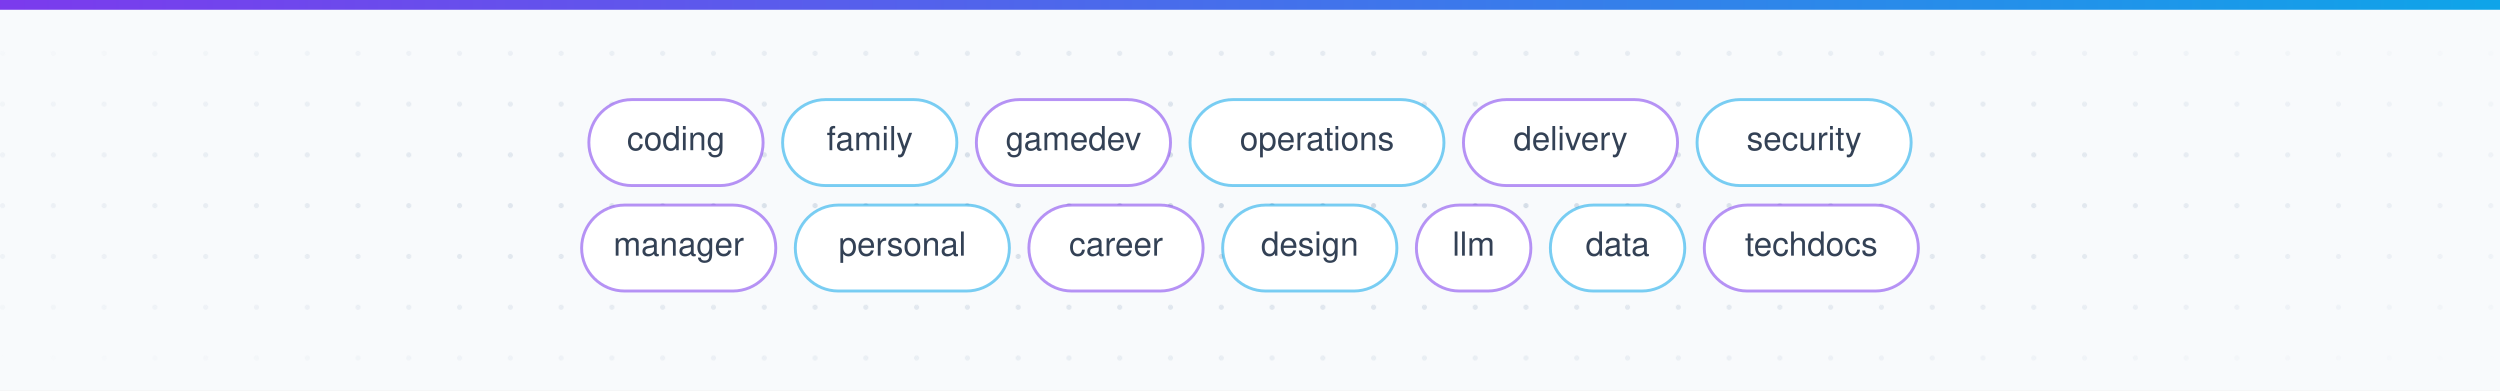
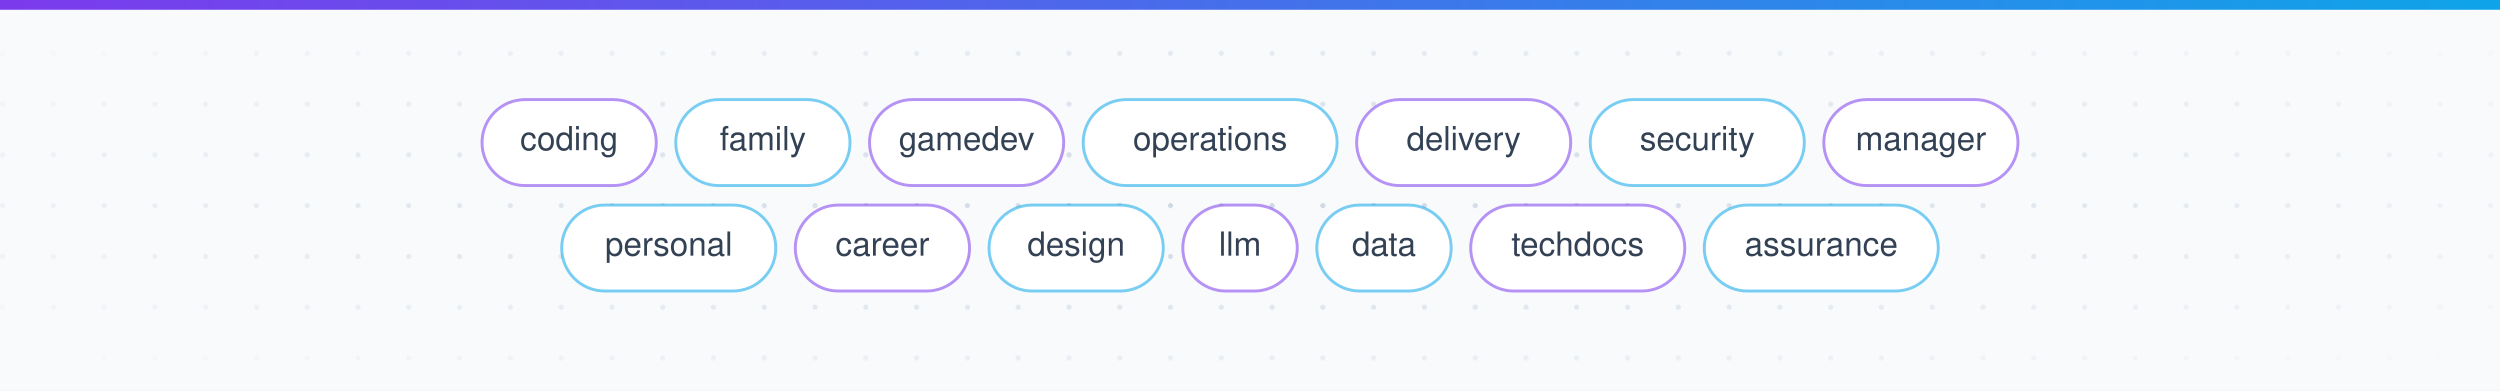
- <svg xmlns="http://www.w3.org/2000/svg" width="1280" height="200" viewBox="0 0 1280 200" role="img" aria-label="The thirteen plugins: coding, family, gamedev, operations, delivery, security, manager, personal, career, design, llm, data and techdocs">
+ <svg xmlns="http://www.w3.org/2000/svg" width="1280" height="200" viewBox="0 0 1280 200" role="img" aria-label="The fourteen plugins: coding, family, gamedev, operations, delivery, security, manager, personal, career, design, llm, data, techdocs and assurance">
  <defs>
    <pattern id="grid" width="26" height="26" patternUnits="userSpaceOnUse">
      <circle cx="1.3" cy="1.3" r="1.3" fill="#cbd5e1" />
    </pattern>
    <radialGradient id="fade" cx="50%" cy="50%" r="65%">
      <stop offset="0%" stop-color="#ffffff" stop-opacity="1" />
      <stop offset="100%" stop-color="#ffffff" stop-opacity="0" />
    </radialGradient>
    <mask id="fadeMask">
      <rect width="1280" height="200" fill="url(#fade)" />
    </mask>
    <linearGradient id="accent" x1="0" y1="0" x2="1" y2="0">
      <stop offset="0" stop-color="#7c3aed" />
      <stop offset="1" stop-color="#0ea5e9" />
    </linearGradient>
  </defs>
  <rect width="1280" height="200" fill="#f8fafc" />
  <g mask="url(#fadeMask)">
    <rect width="1280" height="200" fill="url(#grid)" />
  </g>
  <rect x="0" y="0" width="1280" height="5" fill="url(#accent)" />
-   <rect x="301.5" y="51.0" width="89.2" height="44" rx="22" fill="#ffffff" stroke="#7c3aed" stroke-opacity="0.55" stroke-width="1.5" />
-   <text x="346.1" y="73.0" text-anchor="middle" dominant-baseline="central" font-family="-apple-system, BlinkMacSystemFont, 'Segoe UI', Helvetica, Arial, sans-serif" font-size="17" font-weight="500" fill="#334155">coding</text>
-   <rect x="400.7" y="51.0" width="89.2" height="44" rx="22" fill="#ffffff" stroke="#0ea5e9" stroke-opacity="0.55" stroke-width="1.5" />
-   <text x="445.3" y="73.0" text-anchor="middle" dominant-baseline="central" font-family="-apple-system, BlinkMacSystemFont, 'Segoe UI', Helvetica, Arial, sans-serif" font-size="17" font-weight="500" fill="#334155">family</text>
-   <rect x="499.9" y="51.0" width="99.4" height="44" rx="22" fill="#ffffff" stroke="#7c3aed" stroke-opacity="0.55" stroke-width="1.5" />
-   <text x="549.6" y="73.0" text-anchor="middle" dominant-baseline="central" font-family="-apple-system, BlinkMacSystemFont, 'Segoe UI', Helvetica, Arial, sans-serif" font-size="17" font-weight="500" fill="#334155">gamedev</text>
-   <rect x="609.3" y="51.0" width="130.0" height="44" rx="22" fill="#ffffff" stroke="#0ea5e9" stroke-opacity="0.55" stroke-width="1.5" />
-   <text x="674.3" y="73.0" text-anchor="middle" dominant-baseline="central" font-family="-apple-system, BlinkMacSystemFont, 'Segoe UI', Helvetica, Arial, sans-serif" font-size="17" font-weight="500" fill="#334155">operations</text>
-   <rect x="749.3" y="51.0" width="109.6" height="44" rx="22" fill="#ffffff" stroke="#7c3aed" stroke-opacity="0.55" stroke-width="1.5" />
-   <text x="804.1" y="73.0" text-anchor="middle" dominant-baseline="central" font-family="-apple-system, BlinkMacSystemFont, 'Segoe UI', Helvetica, Arial, sans-serif" font-size="17" font-weight="500" fill="#334155">delivery</text>
-   <rect x="868.9" y="51.0" width="109.6" height="44" rx="22" fill="#ffffff" stroke="#0ea5e9" stroke-opacity="0.55" stroke-width="1.5" />
-   <text x="923.7" y="73.0" text-anchor="middle" dominant-baseline="central" font-family="-apple-system, BlinkMacSystemFont, 'Segoe UI', Helvetica, Arial, sans-serif" font-size="17" font-weight="500" fill="#334155">security</text>
-   <rect x="297.8" y="105.0" width="99.4" height="44" rx="22" fill="#ffffff" stroke="#7c3aed" stroke-opacity="0.55" stroke-width="1.5" />
-   <text x="347.5" y="127.0" text-anchor="middle" dominant-baseline="central" font-family="-apple-system, BlinkMacSystemFont, 'Segoe UI', Helvetica, Arial, sans-serif" font-size="17" font-weight="500" fill="#334155">manager</text>
-   <rect x="407.2" y="105.0" width="109.6" height="44" rx="22" fill="#ffffff" stroke="#0ea5e9" stroke-opacity="0.55" stroke-width="1.5" />
-   <text x="462.0" y="127.0" text-anchor="middle" dominant-baseline="central" font-family="-apple-system, BlinkMacSystemFont, 'Segoe UI', Helvetica, Arial, sans-serif" font-size="17" font-weight="500" fill="#334155">personal</text>
-   <rect x="526.8" y="105.0" width="89.2" height="44" rx="22" fill="#ffffff" stroke="#7c3aed" stroke-opacity="0.55" stroke-width="1.5" />
-   <text x="571.4" y="127.0" text-anchor="middle" dominant-baseline="central" font-family="-apple-system, BlinkMacSystemFont, 'Segoe UI', Helvetica, Arial, sans-serif" font-size="17" font-weight="500" fill="#334155">career</text>
-   <rect x="626.0" y="105.0" width="89.2" height="44" rx="22" fill="#ffffff" stroke="#0ea5e9" stroke-opacity="0.55" stroke-width="1.5" />
-   <text x="670.6" y="127.0" text-anchor="middle" dominant-baseline="central" font-family="-apple-system, BlinkMacSystemFont, 'Segoe UI', Helvetica, Arial, sans-serif" font-size="17" font-weight="500" fill="#334155">design</text>
-   <rect x="725.2" y="105.0" width="58.6" height="44" rx="22" fill="#ffffff" stroke="#7c3aed" stroke-opacity="0.55" stroke-width="1.5" />
-   <text x="754.5" y="127.0" text-anchor="middle" dominant-baseline="central" font-family="-apple-system, BlinkMacSystemFont, 'Segoe UI', Helvetica, Arial, sans-serif" font-size="17" font-weight="500" fill="#334155">llm</text>
-   <rect x="793.8" y="105.0" width="68.8" height="44" rx="22" fill="#ffffff" stroke="#0ea5e9" stroke-opacity="0.55" stroke-width="1.5" />
-   <text x="828.2" y="127.0" text-anchor="middle" dominant-baseline="central" font-family="-apple-system, BlinkMacSystemFont, 'Segoe UI', Helvetica, Arial, sans-serif" font-size="17" font-weight="500" fill="#334155">data</text>
-   <rect x="872.6" y="105.0" width="109.6" height="44" rx="22" fill="#ffffff" stroke="#7c3aed" stroke-opacity="0.55" stroke-width="1.5" />
-   <text x="927.4" y="127.0" text-anchor="middle" dominant-baseline="central" font-family="-apple-system, BlinkMacSystemFont, 'Segoe UI', Helvetica, Arial, sans-serif" font-size="17" font-weight="500" fill="#334155">techdocs</text>
+   <rect x="246.8" y="51.0" width="89.2" height="44" rx="22" fill="#ffffff" stroke="#7c3aed" stroke-opacity="0.55" stroke-width="1.5" />
+   <text x="291.4" y="73.0" text-anchor="middle" dominant-baseline="central" font-family="-apple-system, BlinkMacSystemFont, 'Segoe UI', Helvetica, Arial, sans-serif" font-size="17" font-weight="500" fill="#334155">coding</text>
+   <rect x="346.0" y="51.0" width="89.2" height="44" rx="22" fill="#ffffff" stroke="#0ea5e9" stroke-opacity="0.55" stroke-width="1.5" />
+   <text x="390.6" y="73.0" text-anchor="middle" dominant-baseline="central" font-family="-apple-system, BlinkMacSystemFont, 'Segoe UI', Helvetica, Arial, sans-serif" font-size="17" font-weight="500" fill="#334155">family</text>
+   <rect x="445.2" y="51.0" width="99.4" height="44" rx="22" fill="#ffffff" stroke="#7c3aed" stroke-opacity="0.55" stroke-width="1.5" />
+   <text x="494.9" y="73.0" text-anchor="middle" dominant-baseline="central" font-family="-apple-system, BlinkMacSystemFont, 'Segoe UI', Helvetica, Arial, sans-serif" font-size="17" font-weight="500" fill="#334155">gamedev</text>
+   <rect x="554.6" y="51.0" width="130.0" height="44" rx="22" fill="#ffffff" stroke="#0ea5e9" stroke-opacity="0.55" stroke-width="1.5" />
+   <text x="619.6" y="73.0" text-anchor="middle" dominant-baseline="central" font-family="-apple-system, BlinkMacSystemFont, 'Segoe UI', Helvetica, Arial, sans-serif" font-size="17" font-weight="500" fill="#334155">operations</text>
+   <rect x="694.6" y="51.0" width="109.6" height="44" rx="22" fill="#ffffff" stroke="#7c3aed" stroke-opacity="0.55" stroke-width="1.5" />
+   <text x="749.4" y="73.0" text-anchor="middle" dominant-baseline="central" font-family="-apple-system, BlinkMacSystemFont, 'Segoe UI', Helvetica, Arial, sans-serif" font-size="17" font-weight="500" fill="#334155">delivery</text>
+   <rect x="814.2" y="51.0" width="109.6" height="44" rx="22" fill="#ffffff" stroke="#0ea5e9" stroke-opacity="0.55" stroke-width="1.5" />
+   <text x="869.0" y="73.0" text-anchor="middle" dominant-baseline="central" font-family="-apple-system, BlinkMacSystemFont, 'Segoe UI', Helvetica, Arial, sans-serif" font-size="17" font-weight="500" fill="#334155">security</text>
+   <rect x="933.8" y="51.0" width="99.4" height="44" rx="22" fill="#ffffff" stroke="#7c3aed" stroke-opacity="0.55" stroke-width="1.5" />
+   <text x="983.5" y="73.0" text-anchor="middle" dominant-baseline="central" font-family="-apple-system, BlinkMacSystemFont, 'Segoe UI', Helvetica, Arial, sans-serif" font-size="17" font-weight="500" fill="#334155">manager</text>
+   <rect x="287.6" y="105.0" width="109.6" height="44" rx="22" fill="#ffffff" stroke="#0ea5e9" stroke-opacity="0.55" stroke-width="1.5" />
+   <text x="342.4" y="127.0" text-anchor="middle" dominant-baseline="central" font-family="-apple-system, BlinkMacSystemFont, 'Segoe UI', Helvetica, Arial, sans-serif" font-size="17" font-weight="500" fill="#334155">personal</text>
+   <rect x="407.2" y="105.0" width="89.2" height="44" rx="22" fill="#ffffff" stroke="#7c3aed" stroke-opacity="0.55" stroke-width="1.5" />
+   <text x="451.8" y="127.0" text-anchor="middle" dominant-baseline="central" font-family="-apple-system, BlinkMacSystemFont, 'Segoe UI', Helvetica, Arial, sans-serif" font-size="17" font-weight="500" fill="#334155">career</text>
+   <rect x="506.4" y="105.0" width="89.2" height="44" rx="22" fill="#ffffff" stroke="#0ea5e9" stroke-opacity="0.55" stroke-width="1.5" />
+   <text x="551.0" y="127.0" text-anchor="middle" dominant-baseline="central" font-family="-apple-system, BlinkMacSystemFont, 'Segoe UI', Helvetica, Arial, sans-serif" font-size="17" font-weight="500" fill="#334155">design</text>
+   <rect x="605.6" y="105.0" width="58.6" height="44" rx="22" fill="#ffffff" stroke="#7c3aed" stroke-opacity="0.55" stroke-width="1.5" />
+   <text x="634.9" y="127.0" text-anchor="middle" dominant-baseline="central" font-family="-apple-system, BlinkMacSystemFont, 'Segoe UI', Helvetica, Arial, sans-serif" font-size="17" font-weight="500" fill="#334155">llm</text>
+   <rect x="674.2" y="105.0" width="68.8" height="44" rx="22" fill="#ffffff" stroke="#0ea5e9" stroke-opacity="0.55" stroke-width="1.5" />
+   <text x="708.6" y="127.0" text-anchor="middle" dominant-baseline="central" font-family="-apple-system, BlinkMacSystemFont, 'Segoe UI', Helvetica, Arial, sans-serif" font-size="17" font-weight="500" fill="#334155">data</text>
+   <rect x="753.0" y="105.0" width="109.6" height="44" rx="22" fill="#ffffff" stroke="#7c3aed" stroke-opacity="0.55" stroke-width="1.5" />
+   <text x="807.8" y="127.0" text-anchor="middle" dominant-baseline="central" font-family="-apple-system, BlinkMacSystemFont, 'Segoe UI', Helvetica, Arial, sans-serif" font-size="17" font-weight="500" fill="#334155">techdocs</text>
+   <rect x="872.6" y="105.0" width="119.8" height="44" rx="22" fill="#ffffff" stroke="#0ea5e9" stroke-opacity="0.55" stroke-width="1.5" />
+   <text x="932.5" y="127.0" text-anchor="middle" dominant-baseline="central" font-family="-apple-system, BlinkMacSystemFont, 'Segoe UI', Helvetica, Arial, sans-serif" font-size="17" font-weight="500" fill="#334155">assurance</text>
</svg>
